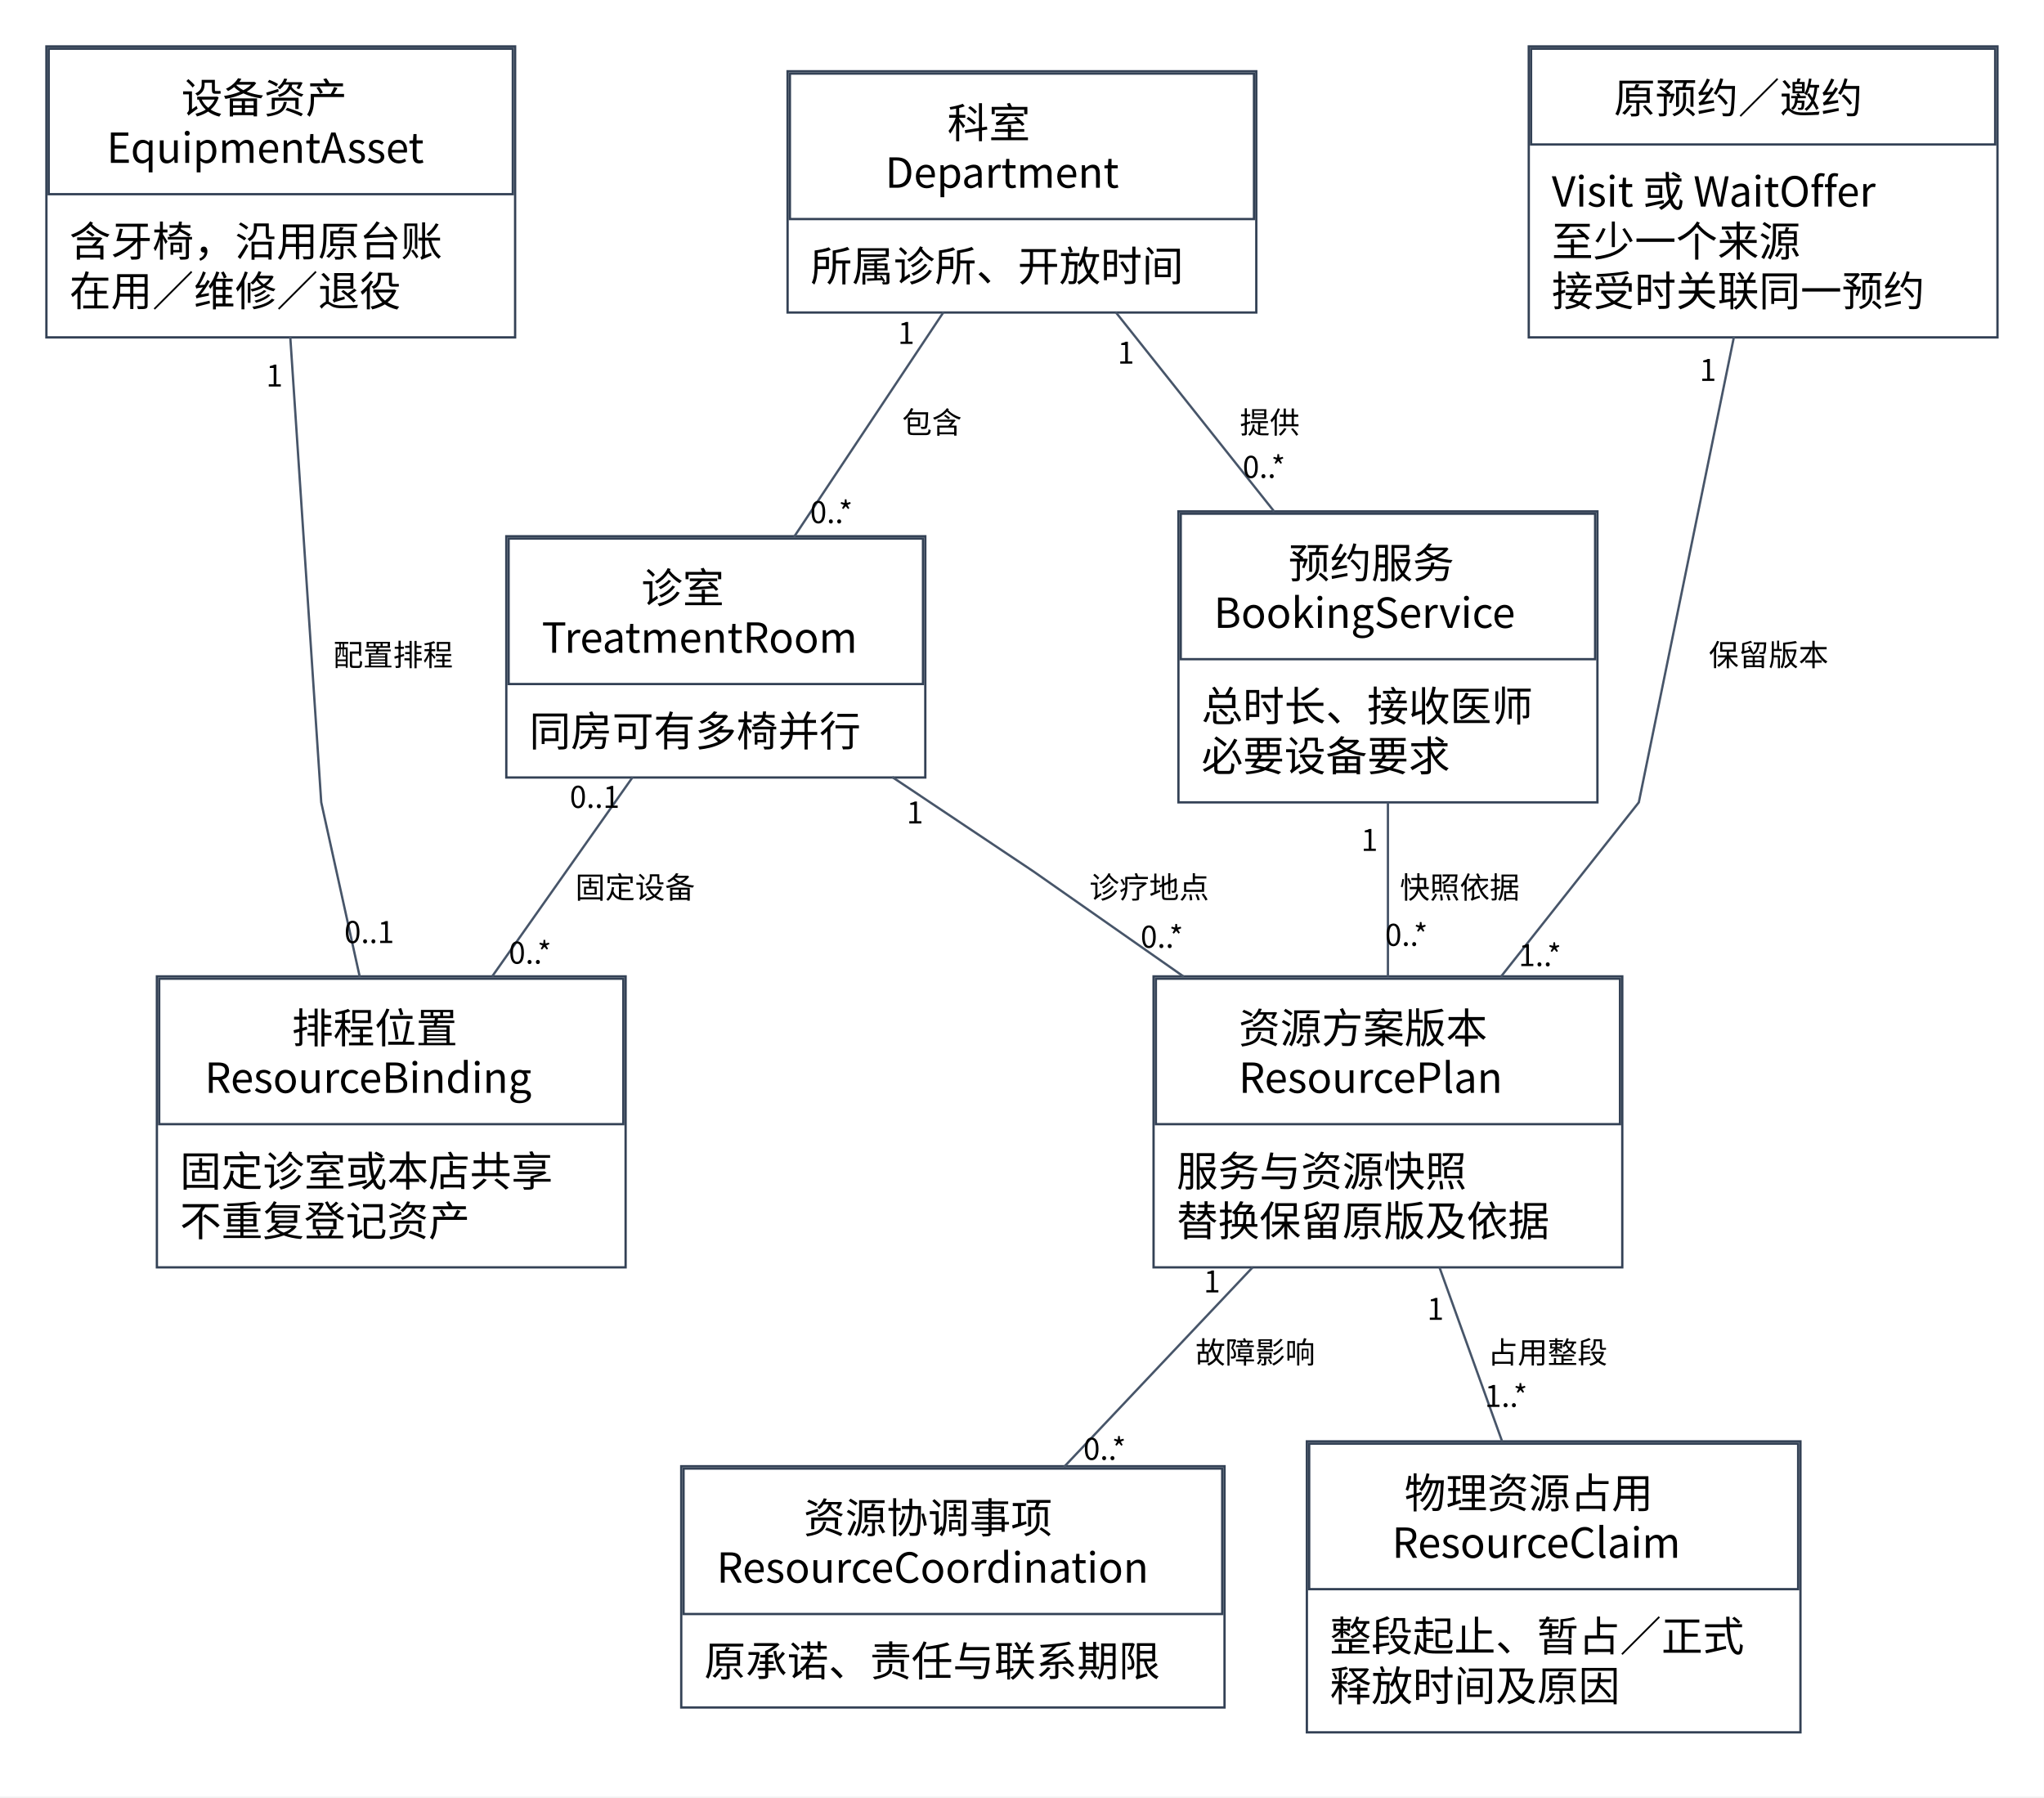
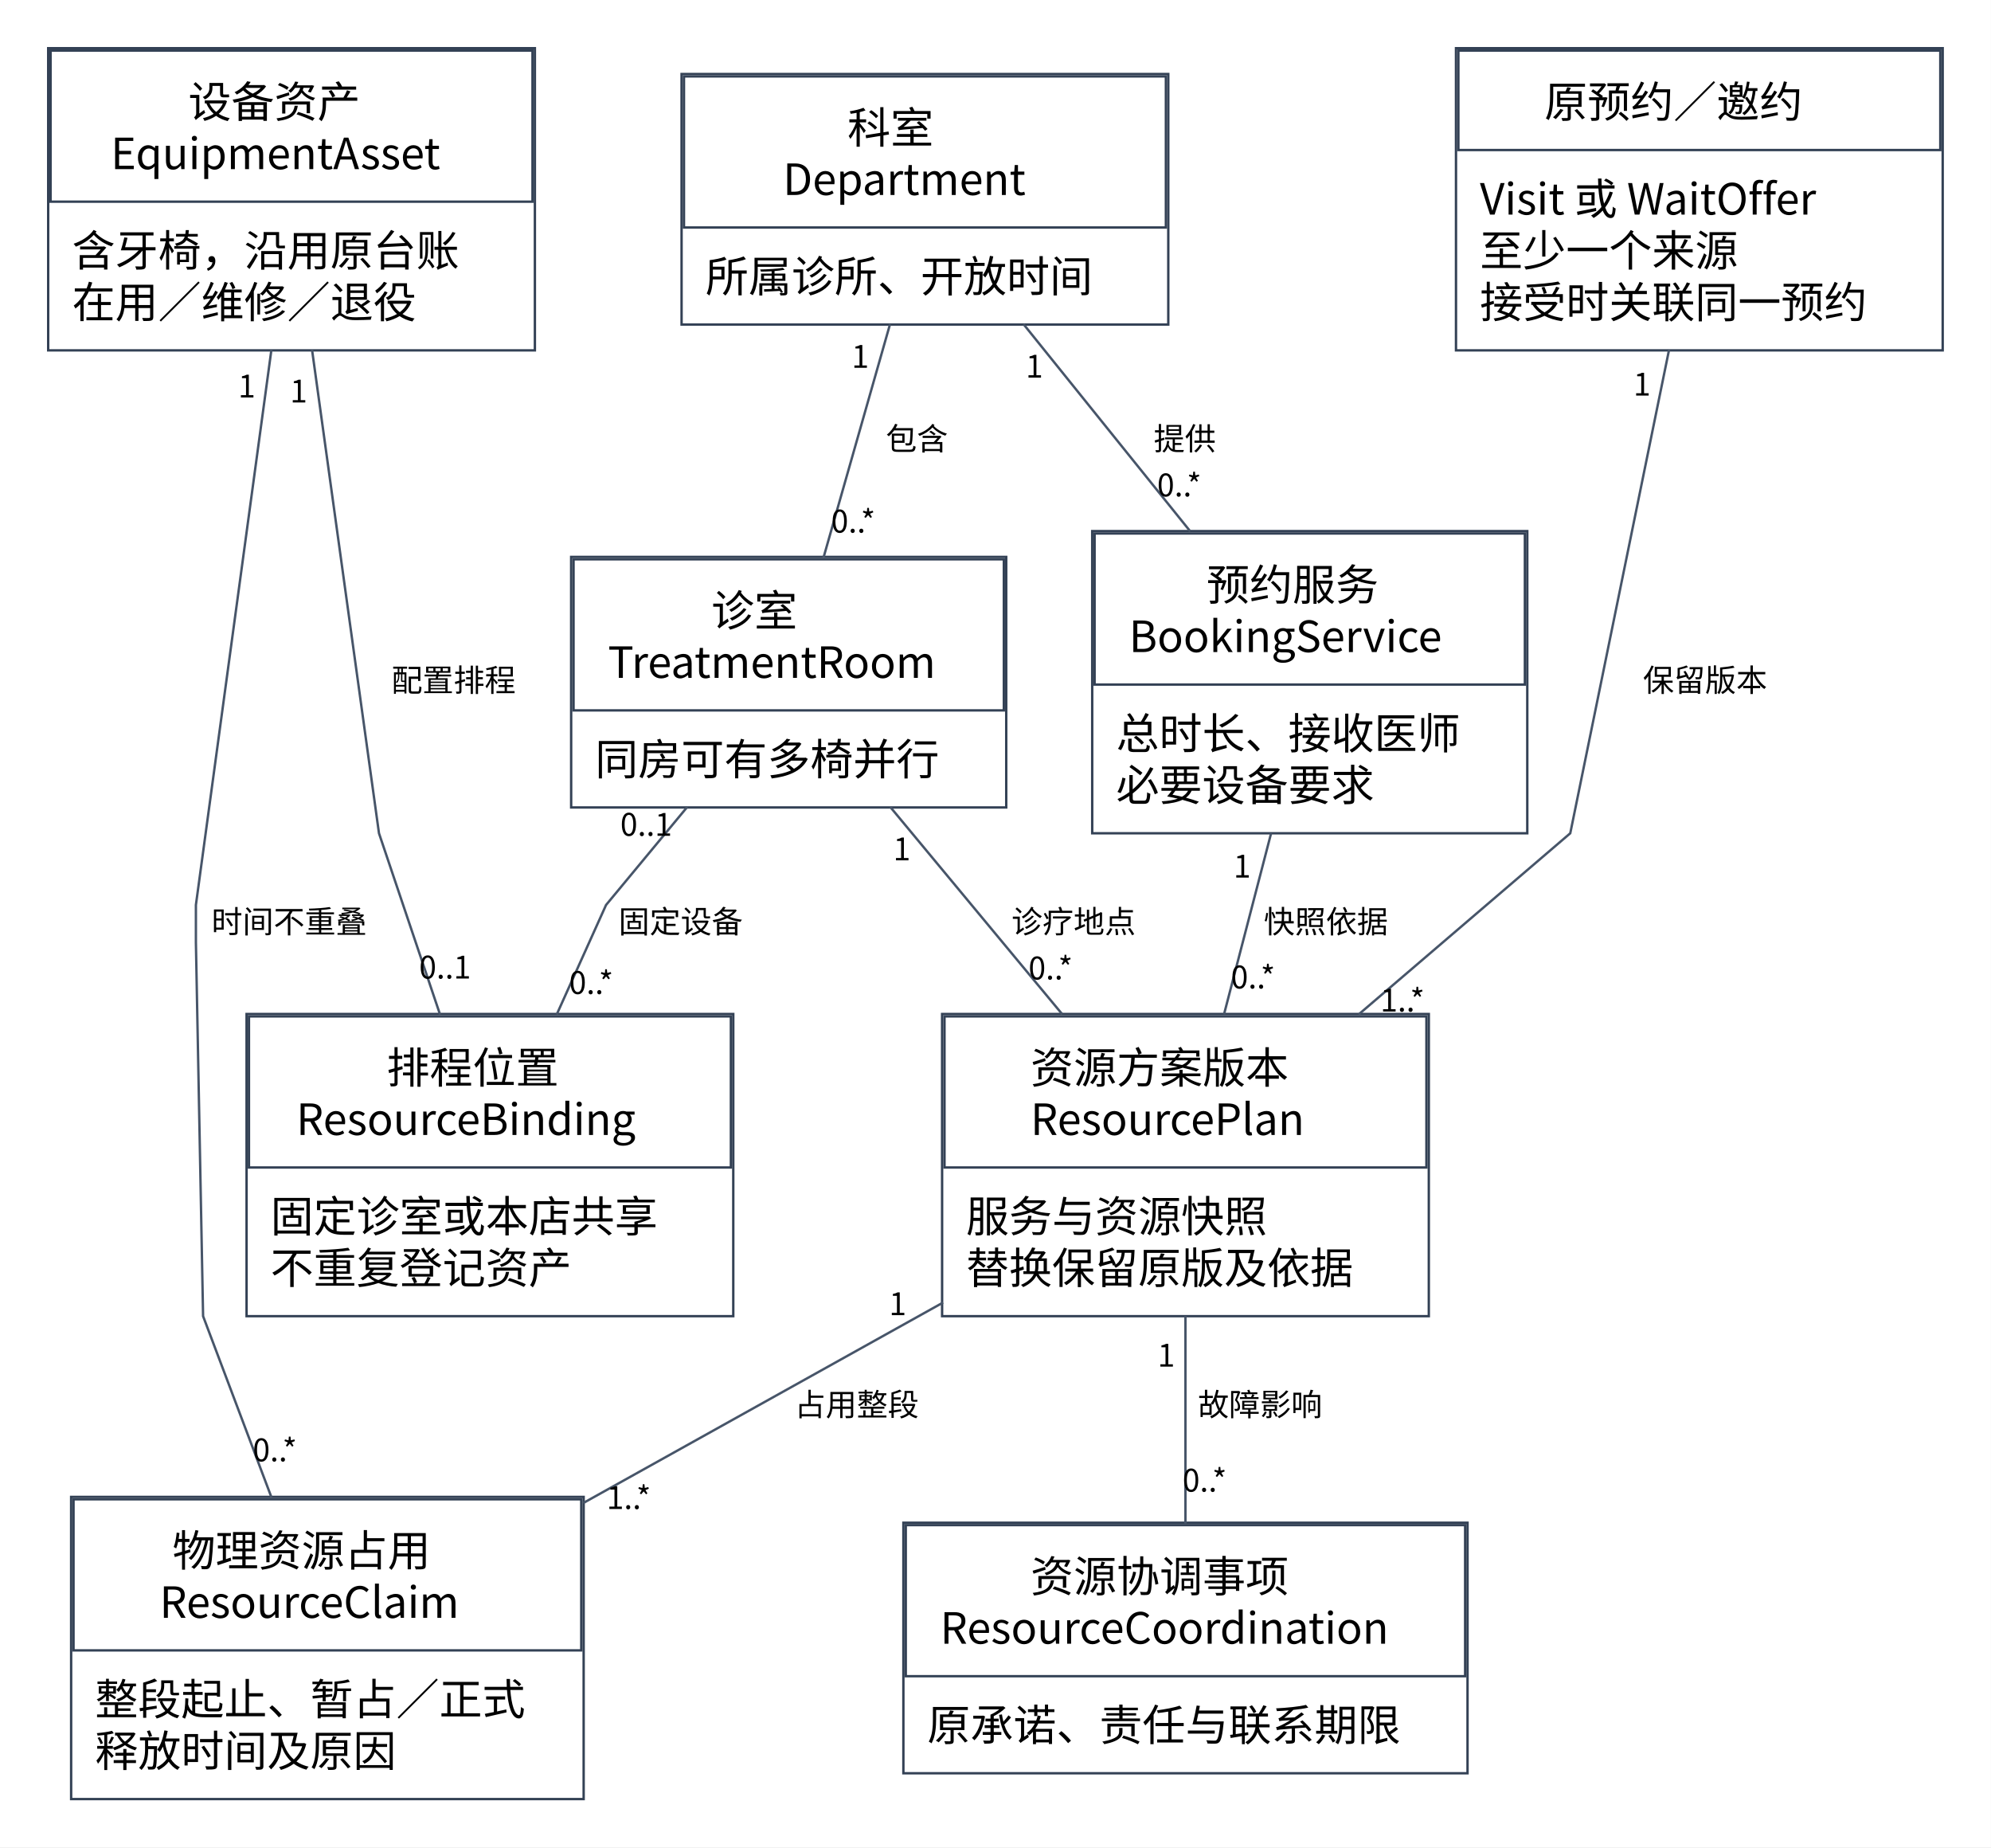
- <svg xmlns="http://www.w3.org/2000/svg" width="888pt" height="781pt" viewBox="0.00 0.00 888.00 781.00">
-   <g id="graph0" class="graph" transform="scale(1 1) rotate(0) translate(20.16 760.36)">
-     <polygon fill="white" stroke="none" points="-20.16,20.16 -20.16,-760.36 867.79,-760.36 867.79,20.16 -20.16,20.16" />
+ <svg xmlns="http://www.w3.org/2000/svg" width="833pt" height="773pt" viewBox="0.00 0.00 833.00 773.00">
+   <g id="graph0" class="graph" transform="scale(1 1) rotate(0) translate(20.16 752.56)">
+     <polygon fill="white" stroke="none" points="-20.16,20.16 -20.16,-752.56 812.79,-752.56 812.79,20.16 -20.16,20.16" />
    <g id="node1" class="node">
-       <polygon fill="none" stroke="#334155" points="323,-665.2 323,-728.4 524.63,-728.4 524.63,-665.2 323,-665.2" />
-       <text xml:space="preserve" text-anchor="start" x="391.41" y="-700.4" font-family="Noto Sans CJK SC, PingFang SC, sans-serif" font-size="18.00">科室</text>
-       <text xml:space="preserve" text-anchor="start" x="364.41" y="-678.8" font-family="Noto Sans CJK SC, PingFang SC, sans-serif" font-size="18.00">Department</text>
-       <text xml:space="preserve" text-anchor="start" x="332" y="-638.2" font-family="Noto Sans CJK SC, PingFang SC, sans-serif" font-size="18.00">所属诊所、开放时间</text>
-       <polygon fill="none" stroke="#334155" points="322,-624.6 322,-729.4 525.63,-729.4 525.63,-624.6 322,-624.6" />
+       <polygon fill="none" stroke="#334155" points="266,-657.4 266,-720.6 467.63,-720.6 467.63,-657.4 266,-657.4" />
+       <text xml:space="preserve" text-anchor="start" x="334.41" y="-692.6" font-family="Noto Sans CJK SC, PingFang SC, sans-serif" font-size="18.00">科室</text>
+       <text xml:space="preserve" text-anchor="start" x="307.41" y="-671" font-family="Noto Sans CJK SC, PingFang SC, sans-serif" font-size="18.00">Department</text>
+       <text xml:space="preserve" text-anchor="start" x="275" y="-630.4" font-family="Noto Sans CJK SC, PingFang SC, sans-serif" font-size="18.00">所属诊所、开放时间</text>
+       <polygon fill="none" stroke="#334155" points="265,-616.8 265,-721.6 468.63,-721.6 468.63,-616.8 265,-616.8" />
    </g>
    <g id="node2" class="node">
-       <polygon fill="none" stroke="#334155" points="200.8,-463.2 200.8,-526.4 380.83,-526.4 380.83,-463.2 200.8,-463.2" />
-       <text xml:space="preserve" text-anchor="start" x="258.41" y="-498.4" font-family="Noto Sans CJK SC, PingFang SC, sans-serif" font-size="18.00">诊室</text>
-       <text xml:space="preserve" text-anchor="start" x="215.2" y="-476.8" font-family="Noto Sans CJK SC, PingFang SC, sans-serif" font-size="18.00">TreatmentRoom</text>
-       <text xml:space="preserve" text-anchor="start" x="209.8" y="-436.2" font-family="Noto Sans CJK SC, PingFang SC, sans-serif" font-size="18.00">同房可有多椅并行</text>
-       <polygon fill="none" stroke="#334155" points="199.8,-422.6 199.8,-527.4 381.83,-527.4 381.83,-422.6 199.8,-422.6" />
+       <polygon fill="none" stroke="#334155" points="219.8,-455.4 219.8,-518.6 399.83,-518.6 399.83,-455.4 219.8,-455.4" />
+       <text xml:space="preserve" text-anchor="start" x="277.41" y="-490.6" font-family="Noto Sans CJK SC, PingFang SC, sans-serif" font-size="18.00">诊室</text>
+       <text xml:space="preserve" text-anchor="start" x="234.2" y="-469" font-family="Noto Sans CJK SC, PingFang SC, sans-serif" font-size="18.00">TreatmentRoom</text>
+       <text xml:space="preserve" text-anchor="start" x="228.8" y="-428.4" font-family="Noto Sans CJK SC, PingFang SC, sans-serif" font-size="18.00">同房可有多椅并行</text>
+       <polygon fill="none" stroke="#334155" points="218.8,-414.8 218.8,-519.6 400.83,-519.6 400.83,-414.8 218.8,-414.8" />
    </g>
    <g id="edge1" class="edge">
-       <path fill="none" stroke="#475569" d="M389.74,-624.75C369.8,-594.78 344.72,-557.06 324.8,-527.11" />
-       <text xml:space="preserve" text-anchor="middle" x="384.71" y="-572.1" font-family="Noto Sans CJK SC, PingFang SC, sans-serif" font-size="13.00">包含</text>
-       <text xml:space="preserve" text-anchor="middle" x="341.03" y="-533.1" font-family="Noto Sans CJK SC, PingFang SC, sans-serif" font-size="13.00">0..*</text>
-       <text xml:space="preserve" text-anchor="middle" x="373.52" y="-610.96" font-family="Noto Sans CJK SC, PingFang SC, sans-serif" font-size="13.00">1</text>
+       <path fill="none" stroke="#475569" d="M352.21,-616.95C343.67,-586.98 332.92,-549.26 324.38,-519.31" />
+       <text xml:space="preserve" text-anchor="middle" x="363.43" y="-564.3" font-family="Noto Sans CJK SC, PingFang SC, sans-serif" font-size="13.00">包含</text>
+       <text xml:space="preserve" text-anchor="middle" x="336.82" y="-529.77" font-family="Noto Sans CJK SC, PingFang SC, sans-serif" font-size="13.00">0..*</text>
+       <text xml:space="preserve" text-anchor="middle" x="339.77" y="-598.7" font-family="Noto Sans CJK SC, PingFang SC, sans-serif" font-size="13.00">1</text>
    </g>
    <g id="node3" class="node">
-       <polygon fill="none" stroke="#334155" points="492.8,-474 492.8,-537.2 672.83,-537.2 672.83,-474 492.8,-474" />
-       <text xml:space="preserve" text-anchor="start" x="539.61" y="-509.2" font-family="Noto Sans CJK SC, PingFang SC, sans-serif" font-size="18.00">预约服务</text>
-       <text xml:space="preserve" text-anchor="start" x="507.2" y="-487.6" font-family="Noto Sans CJK SC, PingFang SC, sans-serif" font-size="18.00">BookingService</text>
-       <text xml:space="preserve" text-anchor="start" x="501.8" y="-447" font-family="Noto Sans CJK SC, PingFang SC, sans-serif" font-size="18.00">总时长、接收医师</text>
-       <text xml:space="preserve" text-anchor="start" x="501.8" y="-425.4" font-family="Noto Sans CJK SC, PingFang SC, sans-serif" font-size="18.00">必要设备要求</text>
-       <polygon fill="none" stroke="#334155" points="491.8,-411.8 491.8,-538.2 673.83,-538.2 673.83,-411.8 491.8,-411.8" />
+       <polygon fill="none" stroke="#334155" points="437.8,-466.2 437.8,-529.4 617.83,-529.4 617.83,-466.2 437.8,-466.2" />
+       <text xml:space="preserve" text-anchor="start" x="484.61" y="-501.4" font-family="Noto Sans CJK SC, PingFang SC, sans-serif" font-size="18.00">预约服务</text>
+       <text xml:space="preserve" text-anchor="start" x="452.2" y="-479.8" font-family="Noto Sans CJK SC, PingFang SC, sans-serif" font-size="18.00">BookingService</text>
+       <text xml:space="preserve" text-anchor="start" x="446.8" y="-439.2" font-family="Noto Sans CJK SC, PingFang SC, sans-serif" font-size="18.00">总时长、接收医师</text>
+       <text xml:space="preserve" text-anchor="start" x="446.8" y="-417.6" font-family="Noto Sans CJK SC, PingFang SC, sans-serif" font-size="18.00">必要设备要求</text>
+       <polygon fill="none" stroke="#334155" points="436.8,-404 436.8,-530.4 618.83,-530.4 618.83,-404 436.8,-404" />
    </g>
    <g id="edge2" class="edge">
-       <path fill="none" stroke="#475569" d="M464.55,-624.75C485.53,-598.37 511.28,-565.98 533.39,-538.17" />
-       <text xml:space="preserve" text-anchor="middle" x="531.49" y="-572.1" font-family="Noto Sans CJK SC, PingFang SC, sans-serif" font-size="13.00">提供</text>
-       <text xml:space="preserve" text-anchor="middle" x="528.96" y="-552.75" font-family="Noto Sans CJK SC, PingFang SC, sans-serif" font-size="13.00">0..*</text>
-       <text xml:space="preserve" text-anchor="middle" x="468.99" y="-602.38" font-family="Noto Sans CJK SC, PingFang SC, sans-serif" font-size="13.00">1</text>
+       <path fill="none" stroke="#475569" d="M408.07,-616.95C429.31,-590.57 455.38,-558.18 477.76,-530.37" />
+       <text xml:space="preserve" text-anchor="middle" x="475.55" y="-564.3" font-family="Noto Sans CJK SC, PingFang SC, sans-serif" font-size="13.00">提供</text>
+       <text xml:space="preserve" text-anchor="middle" x="473.22" y="-544.92" font-family="Noto Sans CJK SC, PingFang SC, sans-serif" font-size="13.00">0..*</text>
+       <text xml:space="preserve" text-anchor="middle" x="412.61" y="-594.61" font-family="Noto Sans CJK SC, PingFang SC, sans-serif" font-size="13.00">1</text>
    </g>
    <g id="node5" class="node">
-       <polygon fill="none" stroke="#334155" points="49,-272 49,-335.2 250.63,-335.2 250.63,-272 49,-272" />
-       <text xml:space="preserve" text-anchor="start" x="106.61" y="-307.2" font-family="Noto Sans CJK SC, PingFang SC, sans-serif" font-size="18.00">排程位置</text>
-       <text xml:space="preserve" text-anchor="start" x="68.8" y="-285.6" font-family="Noto Sans CJK SC, PingFang SC, sans-serif" font-size="18.00">ResourceBinding</text>
-       <text xml:space="preserve" text-anchor="start" x="58" y="-245" font-family="Noto Sans CJK SC, PingFang SC, sans-serif" font-size="18.00">固定诊室或本店共享</text>
-       <text xml:space="preserve" text-anchor="start" x="58" y="-223.4" font-family="Noto Sans CJK SC, PingFang SC, sans-serif" font-size="18.00">不重复登记资产</text>
-       <polygon fill="none" stroke="#334155" points="48,-209.8 48,-336.2 251.63,-336.2 251.63,-209.8 48,-209.8" />
+       <polygon fill="none" stroke="#334155" points="84,-264.2 84,-327.4 285.63,-327.4 285.63,-264.2 84,-264.2" />
+       <text xml:space="preserve" text-anchor="start" x="141.61" y="-299.4" font-family="Noto Sans CJK SC, PingFang SC, sans-serif" font-size="18.00">排程位置</text>
+       <text xml:space="preserve" text-anchor="start" x="103.8" y="-277.8" font-family="Noto Sans CJK SC, PingFang SC, sans-serif" font-size="18.00">ResourceBinding</text>
+       <text xml:space="preserve" text-anchor="start" x="93" y="-237.2" font-family="Noto Sans CJK SC, PingFang SC, sans-serif" font-size="18.00">固定诊室或本店共享</text>
+       <text xml:space="preserve" text-anchor="start" x="93" y="-215.6" font-family="Noto Sans CJK SC, PingFang SC, sans-serif" font-size="18.00">不重复登记资产</text>
+       <polygon fill="none" stroke="#334155" points="83,-202 83,-328.4 286.63,-328.4 286.63,-202 83,-202" />
    </g>
    <g id="edge4" class="edge">
-       <path fill="none" stroke="#475569" d="M254.69,-422.75C236.08,-396.37 213.25,-363.98 193.65,-336.17" />
-       <text xml:space="preserve" text-anchor="middle" x="255.75" y="-370.1" font-family="Noto Sans CJK SC, PingFang SC, sans-serif" font-size="13.00">固定设备</text>
-       <text xml:space="preserve" text-anchor="middle" x="210.13" y="-341.72" font-family="Noto Sans CJK SC, PingFang SC, sans-serif" font-size="13.00">0..*</text>
-       <text xml:space="preserve" text-anchor="middle" x="238.2" y="-409.41" font-family="Noto Sans CJK SC, PingFang SC, sans-serif" font-size="13.00">0..1</text>
+       <path fill="none" stroke="#475569" d="M267.36,-414.98C249.78,-393.76 233.4,-374 233.4,-374 233.4,-374 223.6,-352.25 212.8,-328.28" />
+       <text xml:space="preserve" text-anchor="middle" x="264.61" y="-362.3" font-family="Noto Sans CJK SC, PingFang SC, sans-serif" font-size="13.00">固定设备</text>
+       <text xml:space="preserve" text-anchor="middle" x="227.19" y="-336.78" font-family="Noto Sans CJK SC, PingFang SC, sans-serif" font-size="13.00">0..*</text>
+       <text xml:space="preserve" text-anchor="middle" x="250.19" y="-402.94" font-family="Noto Sans CJK SC, PingFang SC, sans-serif" font-size="13.00">0..1</text>
    </g>
    <g id="node6" class="node">
-       <polygon fill="none" stroke="#334155" points="482,-272 482,-335.2 683.63,-335.2 683.63,-272 482,-272" />
-       <text xml:space="preserve" text-anchor="start" x="518" y="-307.2" font-family="Noto Sans CJK SC, PingFang SC, sans-serif" font-size="18.00">资源方案版本</text>
-       <text xml:space="preserve" text-anchor="start" x="518" y="-285.6" font-family="Noto Sans CJK SC, PingFang SC, sans-serif" font-size="18.00">ResourcePlan</text>
-       <text xml:space="preserve" text-anchor="start" x="491" y="-245" font-family="Noto Sans CJK SC, PingFang SC, sans-serif" font-size="18.00">服务与资源快照</text>
-       <text xml:space="preserve" text-anchor="start" x="491" y="-223.4" font-family="Noto Sans CJK SC, PingFang SC, sans-serif" font-size="18.00">替换保留原版及依据</text>
-       <polygon fill="none" stroke="#334155" points="481,-209.8 481,-336.2 684.63,-336.2 684.63,-209.8 481,-209.8" />
+       <polygon fill="none" stroke="#334155" points="375,-264.2 375,-327.4 576.63,-327.4 576.63,-264.2 375,-264.2" />
+       <text xml:space="preserve" text-anchor="start" x="411" y="-299.4" font-family="Noto Sans CJK SC, PingFang SC, sans-serif" font-size="18.00">资源方案版本</text>
+       <text xml:space="preserve" text-anchor="start" x="411" y="-277.8" font-family="Noto Sans CJK SC, PingFang SC, sans-serif" font-size="18.00">ResourcePlan</text>
+       <text xml:space="preserve" text-anchor="start" x="384" y="-237.2" font-family="Noto Sans CJK SC, PingFang SC, sans-serif" font-size="18.00">服务与资源快照</text>
+       <text xml:space="preserve" text-anchor="start" x="384" y="-215.6" font-family="Noto Sans CJK SC, PingFang SC, sans-serif" font-size="18.00">替换保留原版及依据</text>
+       <polygon fill="none" stroke="#334155" points="374,-202 374,-328.4 577.63,-328.4 577.63,-202 374,-202" />
    </g>
    <g id="edge6" class="edge">
-       <path fill="none" stroke="#475569" d="M367.48,-422.78C399.25,-401.56 428.81,-381.8 428.81,-381.8 428.81,-381.8 459.89,-360.05 494.12,-336.08" />
-       <text xml:space="preserve" text-anchor="middle" x="479.1" y="-370.1" font-family="Noto Sans CJK SC, PingFang SC, sans-serif" font-size="13.00">诊疗地点</text>
-       <text xml:space="preserve" text-anchor="middle" x="484.62" y="-348.64" font-family="Noto Sans CJK SC, PingFang SC, sans-serif" font-size="13.00">0..*</text>
-       <text xml:space="preserve" text-anchor="middle" x="377.34" y="-402.63" font-family="Noto Sans CJK SC, PingFang SC, sans-serif" font-size="13.00">1</text>
+       <path fill="none" stroke="#475569" d="M352.35,-414.95C374.25,-388.57 401.13,-356.18 424.21,-328.37" />
+       <text xml:space="preserve" text-anchor="middle" x="429" y="-362.3" font-family="Noto Sans CJK SC, PingFang SC, sans-serif" font-size="13.00">诊疗地点</text>
+       <text xml:space="preserve" text-anchor="middle" x="419.39" y="-342.85" font-family="Noto Sans CJK SC, PingFang SC, sans-serif" font-size="13.00">0..*</text>
+       <text xml:space="preserve" text-anchor="middle" x="357.17" y="-392.68" font-family="Noto Sans CJK SC, PingFang SC, sans-serif" font-size="13.00">1</text>
    </g>
    <g id="edge5" class="edge">
-       <path fill="none" stroke="#475569" d="M582.81,-411.82C582.81,-387.73 582.81,-360.22 582.81,-336.15" />
-       <text xml:space="preserve" text-anchor="middle" x="614.02" y="-370.1" font-family="Noto Sans CJK SC, PingFang SC, sans-serif" font-size="13.00">快照依据</text>
-       <text xml:space="preserve" text-anchor="middle" x="590.84" y="-349.47" font-family="Noto Sans CJK SC, PingFang SC, sans-serif" font-size="13.00">0..*</text>
-       <text xml:space="preserve" text-anchor="middle" x="574.79" y="-390.7" font-family="Noto Sans CJK SC, PingFang SC, sans-serif" font-size="13.00">1</text>
+       <path fill="none" stroke="#475569" d="M511.65,-404.02C505.39,-379.93 498.23,-352.42 491.97,-328.35" />
+       <text xml:space="preserve" text-anchor="middle" x="534.58" y="-362.3" font-family="Noto Sans CJK SC, PingFang SC, sans-serif" font-size="13.00">快照依据</text>
+       <text xml:space="preserve" text-anchor="middle" x="504.08" y="-339.09" font-family="Noto Sans CJK SC, PingFang SC, sans-serif" font-size="13.00">0..*</text>
+       <text xml:space="preserve" text-anchor="middle" x="499.54" y="-385.47" font-family="Noto Sans CJK SC, PingFang SC, sans-serif" font-size="13.00">1</text>
    </g>
    <g id="node4" class="node">
-       <polygon fill="none" stroke="#334155" points="1,-676 1,-739.2 202.63,-739.2 202.63,-676 1,-676" />
-       <text xml:space="preserve" text-anchor="start" x="58.61" y="-711.2" font-family="Noto Sans CJK SC, PingFang SC, sans-serif" font-size="18.00">设备资产</text>
-       <text xml:space="preserve" text-anchor="start" x="26.2" y="-689.6" font-family="Noto Sans CJK SC, PingFang SC, sans-serif" font-size="18.00">EquipmentAsset</text>
-       <text xml:space="preserve" text-anchor="start" x="10" y="-649" font-family="Noto Sans CJK SC, PingFang SC, sans-serif" font-size="18.00">含牙椅，沿用原台账</text>
-       <text xml:space="preserve" text-anchor="start" x="10" y="-627.4" font-family="Noto Sans CJK SC, PingFang SC, sans-serif" font-size="18.00">在用／维修／退役</text>
-       <polygon fill="none" stroke="#334155" points="0,-613.8 0,-740.2 203.63,-740.2 203.63,-613.8 0,-613.8" />
+       <polygon fill="none" stroke="#334155" points="1,-668.2 1,-731.4 202.63,-731.4 202.63,-668.2 1,-668.2" />
+       <text xml:space="preserve" text-anchor="start" x="58.61" y="-703.4" font-family="Noto Sans CJK SC, PingFang SC, sans-serif" font-size="18.00">设备资产</text>
+       <text xml:space="preserve" text-anchor="start" x="26.2" y="-681.8" font-family="Noto Sans CJK SC, PingFang SC, sans-serif" font-size="18.00">EquipmentAsset</text>
+       <text xml:space="preserve" text-anchor="start" x="10" y="-641.2" font-family="Noto Sans CJK SC, PingFang SC, sans-serif" font-size="18.00">含牙椅，沿用原台账</text>
+       <text xml:space="preserve" text-anchor="start" x="10" y="-619.6" font-family="Noto Sans CJK SC, PingFang SC, sans-serif" font-size="18.00">在用／维修／退役</text>
+       <polygon fill="none" stroke="#334155" points="0,-606 0,-732.4 203.63,-732.4 203.63,-606 0,-606" />
    </g>
    <g id="edge3" class="edge">
-       <path fill="none" stroke="#475569" d="M105.94,-614.06C111.14,-535.97 119.4,-411.8 119.4,-411.8 119.4,-411.8 128.05,-372.62 136.12,-336.05" />
-       <text xml:space="preserve" text-anchor="middle" x="150.61" y="-471.1" font-family="Noto Sans CJK SC, PingFang SC, sans-serif" font-size="13.00">配置排程</text>
-       <text xml:space="preserve" text-anchor="middle" x="140.25" y="-350.69" font-family="Noto Sans CJK SC, PingFang SC, sans-serif" font-size="13.00">0..1</text>
-       <text xml:space="preserve" text-anchor="middle" x="99.07" y="-592.44" font-family="Noto Sans CJK SC, PingFang SC, sans-serif" font-size="13.00">1</text>
+       <path fill="none" stroke="#475569" d="M110.39,-606.26C121.21,-528.17 138.4,-404 138.4,-404 138.4,-404 151.6,-364.82 163.92,-328.25" />
+       <text xml:space="preserve" text-anchor="middle" x="169.61" y="-463.3" font-family="Noto Sans CJK SC, PingFang SC, sans-serif" font-size="13.00">配置排程</text>
+       <text xml:space="preserve" text-anchor="middle" x="166.03" y="-343.23" font-family="Noto Sans CJK SC, PingFang SC, sans-serif" font-size="13.00">0..1</text>
+       <text xml:space="preserve" text-anchor="middle" x="104.8" y="-584.2" font-family="Noto Sans CJK SC, PingFang SC, sans-serif" font-size="13.00">1</text>
    </g>
    <g id="node7" class="node">
-       <polygon fill="none" stroke="#334155" points="548.6,-70 548.6,-133.2 761.03,-133.2 761.03,-70 548.6,-70" />
-       <text xml:space="preserve" text-anchor="start" x="590" y="-105.2" font-family="Noto Sans CJK SC, PingFang SC, sans-serif" font-size="18.00">物理资源占用</text>
-       <text xml:space="preserve" text-anchor="start" x="584.6" y="-83.6" font-family="Noto Sans CJK SC, PingFang SC, sans-serif" font-size="18.00">ResourceClaim</text>
-       <text xml:space="preserve" text-anchor="start" x="557.6" y="-43" font-family="Noto Sans CJK SC, PingFang SC, sans-serif" font-size="18.00">整段起止、暂占／正式</text>
-       <text xml:space="preserve" text-anchor="start" x="557.6" y="-21.4" font-family="Noto Sans CJK SC, PingFang SC, sans-serif" font-size="18.00">释放时间及原因</text>
-       <polygon fill="none" stroke="#334155" points="547.6,-7.8 547.6,-134.2 762.03,-134.2 762.03,-7.8 547.6,-7.8" />
+       <polygon fill="none" stroke="#334155" points="10.6,-62.2 10.6,-125.4 223.03,-125.4 223.03,-62.2 10.6,-62.2" />
+       <text xml:space="preserve" text-anchor="start" x="52" y="-97.4" font-family="Noto Sans CJK SC, PingFang SC, sans-serif" font-size="18.00">物理资源占用</text>
+       <text xml:space="preserve" text-anchor="start" x="46.6" y="-75.8" font-family="Noto Sans CJK SC, PingFang SC, sans-serif" font-size="18.00">ResourceClaim</text>
+       <text xml:space="preserve" text-anchor="start" x="19.6" y="-35.2" font-family="Noto Sans CJK SC, PingFang SC, sans-serif" font-size="18.00">整段起止、暂占／正式</text>
+       <text xml:space="preserve" text-anchor="start" x="19.6" y="-13.6" font-family="Noto Sans CJK SC, PingFang SC, sans-serif" font-size="18.00">释放时间及原因</text>
+       <polygon fill="none" stroke="#334155" points="9.6,0 9.6,-126.4 224.03,-126.4 224.03,0 9.6,0" />
+     </g>
+     <g id="edge9" class="edge">
+       <path fill="none" stroke="#475569" d="M93.38,-606.17C81.64,-519.85 61.8,-374 61.8,-374 61.8,-374 61.8,-358.4 61.8,-358.4 61.8,-358.4 64.81,-202 64.81,-202 64.81,-202 79.6,-162.82 93.4,-126.25" />
+       <text xml:space="preserve" text-anchor="middle" x="100.81" y="-362.3" font-family="Noto Sans CJK SC, PingFang SC, sans-serif" font-size="13.00">时间不重叠</text>
+       <text xml:space="preserve" text-anchor="middle" x="94.83" y="-141.29" font-family="Noto Sans CJK SC, PingFang SC, sans-serif" font-size="13.00">0..*</text>
+       <text xml:space="preserve" text-anchor="middle" x="83.1" y="-586.29" font-family="Noto Sans CJK SC, PingFang SC, sans-serif" font-size="13.00">1</text>
    </g>
    <g id="edge8" class="edge">
-       <path fill="none" stroke="#475569" d="M605.2,-209.82C613.87,-185.73 623.77,-158.22 632.44,-134.15" />
-       <text xml:space="preserve" text-anchor="middle" x="652.18" y="-168.1" font-family="Noto Sans CJK SC, PingFang SC, sans-serif" font-size="13.00">占用整段</text>
-       <text xml:space="preserve" text-anchor="middle" x="634.16" y="-149.17" font-family="Noto Sans CJK SC, PingFang SC, sans-serif" font-size="13.00">1..*</text>
-       <text xml:space="preserve" text-anchor="middle" x="603.48" y="-186.99" font-family="Noto Sans CJK SC, PingFang SC, sans-serif" font-size="13.00">1</text>
+       <path fill="none" stroke="#475569" d="M374.38,-207.69C327.42,-181.53 271.6,-150.43 223.95,-123.89" />
+       <text xml:space="preserve" text-anchor="middle" x="338.28" y="-160.3" font-family="Noto Sans CJK SC, PingFang SC, sans-serif" font-size="13.00">占用整段</text>
+       <text xml:space="preserve" text-anchor="middle" x="242.9" y="-121.35" font-family="Noto Sans CJK SC, PingFang SC, sans-serif" font-size="13.00">1..*</text>
+       <text xml:space="preserve" text-anchor="middle" x="355.43" y="-202.42" font-family="Noto Sans CJK SC, PingFang SC, sans-serif" font-size="13.00">1</text>
    </g>
    <g id="node9" class="node">
-       <polygon fill="none" stroke="#334155" points="276.8,-59.2 276.8,-122.4 510.83,-122.4 510.83,-59.2 276.8,-59.2" />
-       <text xml:space="preserve" text-anchor="start" x="329" y="-94.4" font-family="Noto Sans CJK SC, PingFang SC, sans-serif" font-size="18.00">资源协调事项</text>
-       <text xml:space="preserve" text-anchor="start" x="291.2" y="-72.8" font-family="Noto Sans CJK SC, PingFang SC, sans-serif" font-size="18.00">ResourceCoordination</text>
-       <text xml:space="preserve" text-anchor="start" x="285.8" y="-32.2" font-family="Noto Sans CJK SC, PingFang SC, sans-serif" font-size="18.00">原承诺、责任与联系期限</text>
-       <polygon fill="none" stroke="#334155" points="275.8,-18.6 275.8,-123.4 511.83,-123.4 511.83,-18.6 275.8,-18.6" />
+       <polygon fill="none" stroke="#334155" points="358.8,-51.4 358.8,-114.6 592.83,-114.6 592.83,-51.4 358.8,-51.4" />
+       <text xml:space="preserve" text-anchor="start" x="411" y="-86.6" font-family="Noto Sans CJK SC, PingFang SC, sans-serif" font-size="18.00">资源协调事项</text>
+       <text xml:space="preserve" text-anchor="start" x="373.2" y="-65" font-family="Noto Sans CJK SC, PingFang SC, sans-serif" font-size="18.00">ResourceCoordination</text>
+       <text xml:space="preserve" text-anchor="start" x="367.8" y="-24.4" font-family="Noto Sans CJK SC, PingFang SC, sans-serif" font-size="18.00">原承诺、责任与联系期限</text>
+       <polygon fill="none" stroke="#334155" points="357.8,-10.8 357.8,-115.6 593.83,-115.6 593.83,-10.8 357.8,-10.8" />
    </g>
    <g id="edge10" class="edge">
-       <path fill="none" stroke="#475569" d="M524.05,-209.82C497.72,-181.95 467.05,-149.49 442.08,-123.08" />
-       <text xml:space="preserve" text-anchor="middle" x="525.19" y="-168.1" font-family="Noto Sans CJK SC, PingFang SC, sans-serif" font-size="13.00">故障影响</text>
-       <text xml:space="preserve" text-anchor="middle" x="459.75" y="-126.18" font-family="Noto Sans CJK SC, PingFang SC, sans-serif" font-size="13.00">0..*</text>
-       <text xml:space="preserve" text-anchor="middle" x="506.39" y="-198.91" font-family="Noto Sans CJK SC, PingFang SC, sans-serif" font-size="13.00">1</text>
+       <path fill="none" stroke="#475569" d="M475.81,-202.02C475.81,-174.15 475.81,-141.69 475.81,-115.28" />
+       <text xml:space="preserve" text-anchor="middle" x="507.02" y="-160.3" font-family="Noto Sans CJK SC, PingFang SC, sans-serif" font-size="13.00">故障影响</text>
+       <text xml:space="preserve" text-anchor="middle" x="483.84" y="-128.6" font-family="Noto Sans CJK SC, PingFang SC, sans-serif" font-size="13.00">0..*</text>
+       <text xml:space="preserve" text-anchor="middle" x="467.79" y="-180.9" font-family="Noto Sans CJK SC, PingFang SC, sans-serif" font-size="13.00">1</text>
    </g>
    <g id="node8" class="node">
-       <polygon fill="none" stroke="#334155" points="645,-697.6 645,-739.2 846.63,-739.2 846.63,-697.6 645,-697.6" />
-       <text xml:space="preserve" text-anchor="start" x="681" y="-711.2" font-family="Noto Sans CJK SC, PingFang SC, sans-serif" font-size="18.00">原预约／邀约</text>
-       <text xml:space="preserve" text-anchor="start" x="654" y="-670.6" font-family="Noto Sans CJK SC, PingFang SC, sans-serif" font-size="18.00">Visit 或 WaitOffer</text>
-       <text xml:space="preserve" text-anchor="start" x="654" y="-649" font-family="Noto Sans CJK SC, PingFang SC, sans-serif" font-size="18.00">至少一个来源</text>
-       <text xml:space="preserve" text-anchor="start" x="654" y="-627.4" font-family="Noto Sans CJK SC, PingFang SC, sans-serif" font-size="18.00">接受时关联同一预约</text>
-       <polygon fill="none" stroke="#334155" points="644,-613.8 644,-740.2 847.63,-740.2 847.63,-613.8 644,-613.8" />
+       <polygon fill="none" stroke="#334155" points="590,-689.8 590,-731.4 791.63,-731.4 791.63,-689.8 590,-689.8" />
+       <text xml:space="preserve" text-anchor="start" x="626" y="-703.4" font-family="Noto Sans CJK SC, PingFang SC, sans-serif" font-size="18.00">原预约／邀约</text>
+       <text xml:space="preserve" text-anchor="start" x="599" y="-662.8" font-family="Noto Sans CJK SC, PingFang SC, sans-serif" font-size="18.00">Visit 或 WaitOffer</text>
+       <text xml:space="preserve" text-anchor="start" x="599" y="-641.2" font-family="Noto Sans CJK SC, PingFang SC, sans-serif" font-size="18.00">至少一个来源</text>
+       <text xml:space="preserve" text-anchor="start" x="599" y="-619.6" font-family="Noto Sans CJK SC, PingFang SC, sans-serif" font-size="18.00">接受时关联同一预约</text>
+       <polygon fill="none" stroke="#334155" points="589,-606 589,-732.4 792.63,-732.4 792.63,-606 589,-606" />
    </g>
    <g id="edge7" class="edge">
-       <path fill="none" stroke="#475569" d="M733.15,-614.06C717.19,-535.97 691.81,-411.8 691.81,-411.8 691.81,-411.8 660.83,-372.62 631.89,-336.05" />
-       <text xml:space="preserve" text-anchor="middle" x="748.22" y="-471.1" font-family="Noto Sans CJK SC, PingFang SC, sans-serif" font-size="13.00">保留版本</text>
-       <text xml:space="preserve" text-anchor="middle" x="648.87" y="-340.67" font-family="Noto Sans CJK SC, PingFang SC, sans-serif" font-size="13.00">1..*</text>
-       <text xml:space="preserve" text-anchor="middle" x="721.84" y="-594.89" font-family="Noto Sans CJK SC, PingFang SC, sans-serif" font-size="13.00">1</text>
+       <path fill="none" stroke="#475569" d="M678.15,-606.26C662.19,-528.17 636.81,-404 636.81,-404 636.81,-404 591.04,-364.82 548.31,-328.25" />
+       <text xml:space="preserve" text-anchor="middle" x="693.22" y="-463.3" font-family="Noto Sans CJK SC, PingFang SC, sans-serif" font-size="13.00">保留版本</text>
+       <text xml:space="preserve" text-anchor="middle" x="566.61" y="-329.44" font-family="Noto Sans CJK SC, PingFang SC, sans-serif" font-size="13.00">1..*</text>
+       <text xml:space="preserve" text-anchor="middle" x="666.84" y="-587.09" font-family="Noto Sans CJK SC, PingFang SC, sans-serif" font-size="13.00">1</text>
    </g>
  </g>
</svg>
